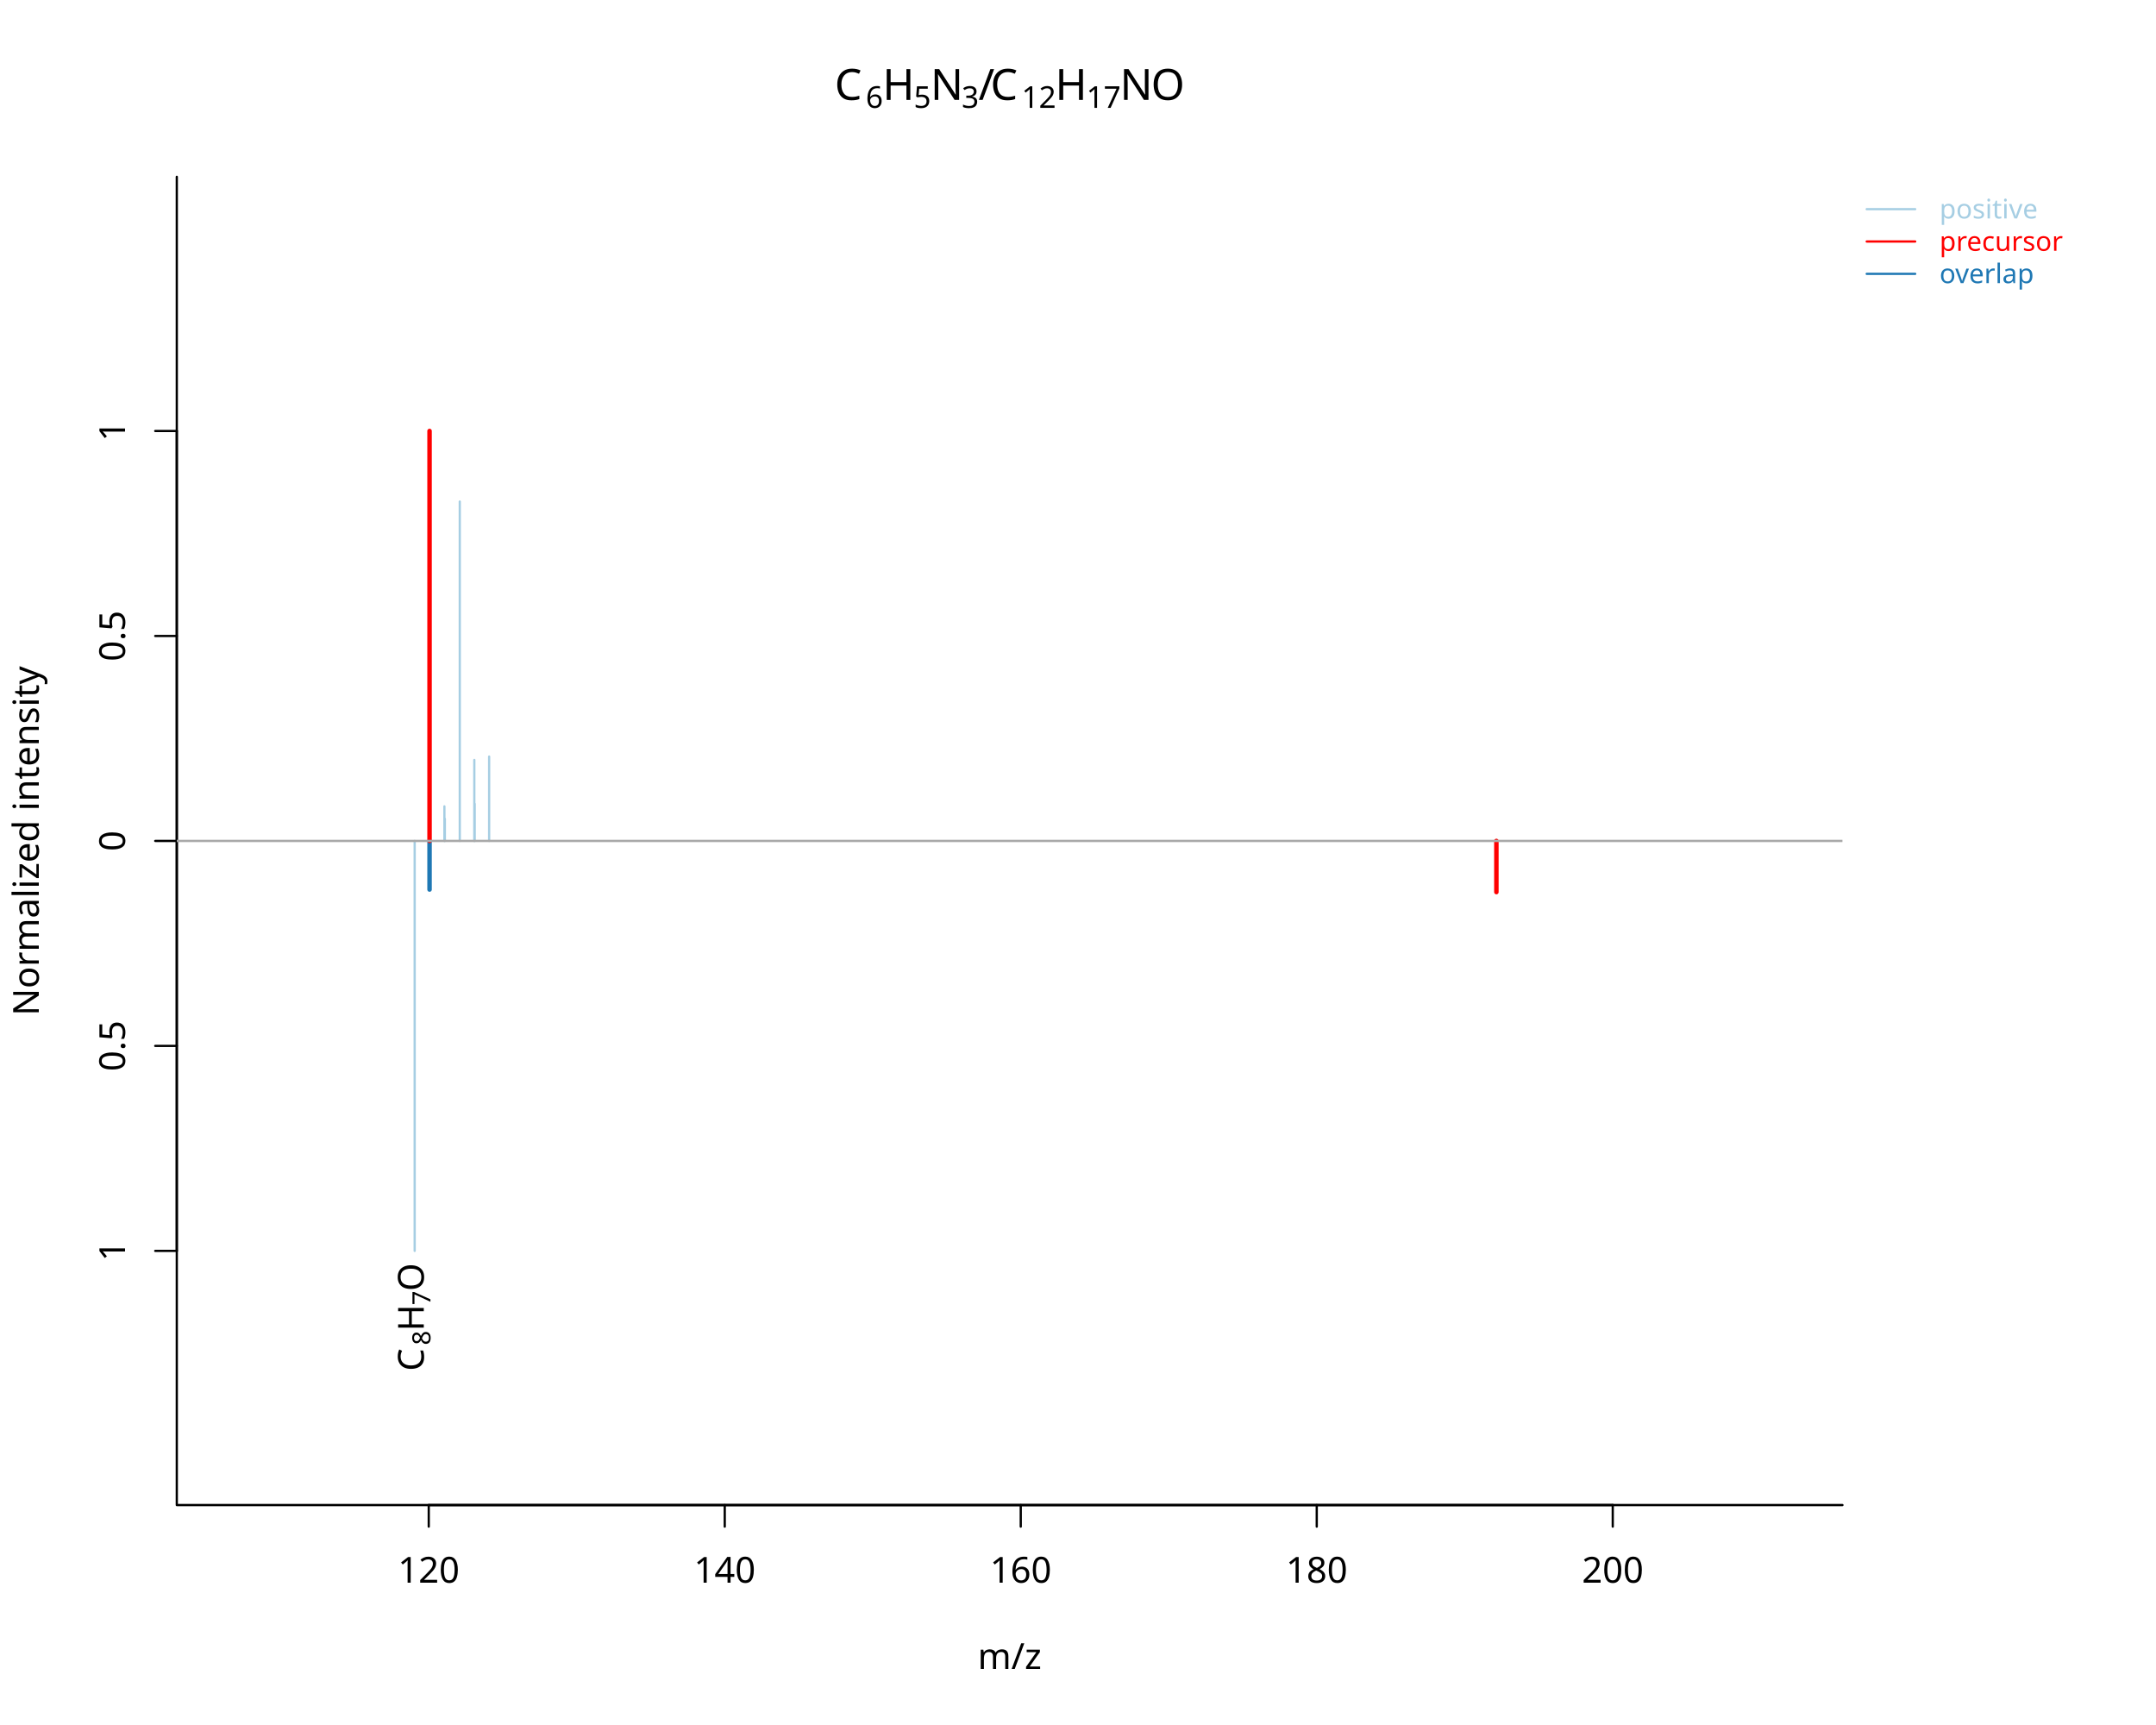
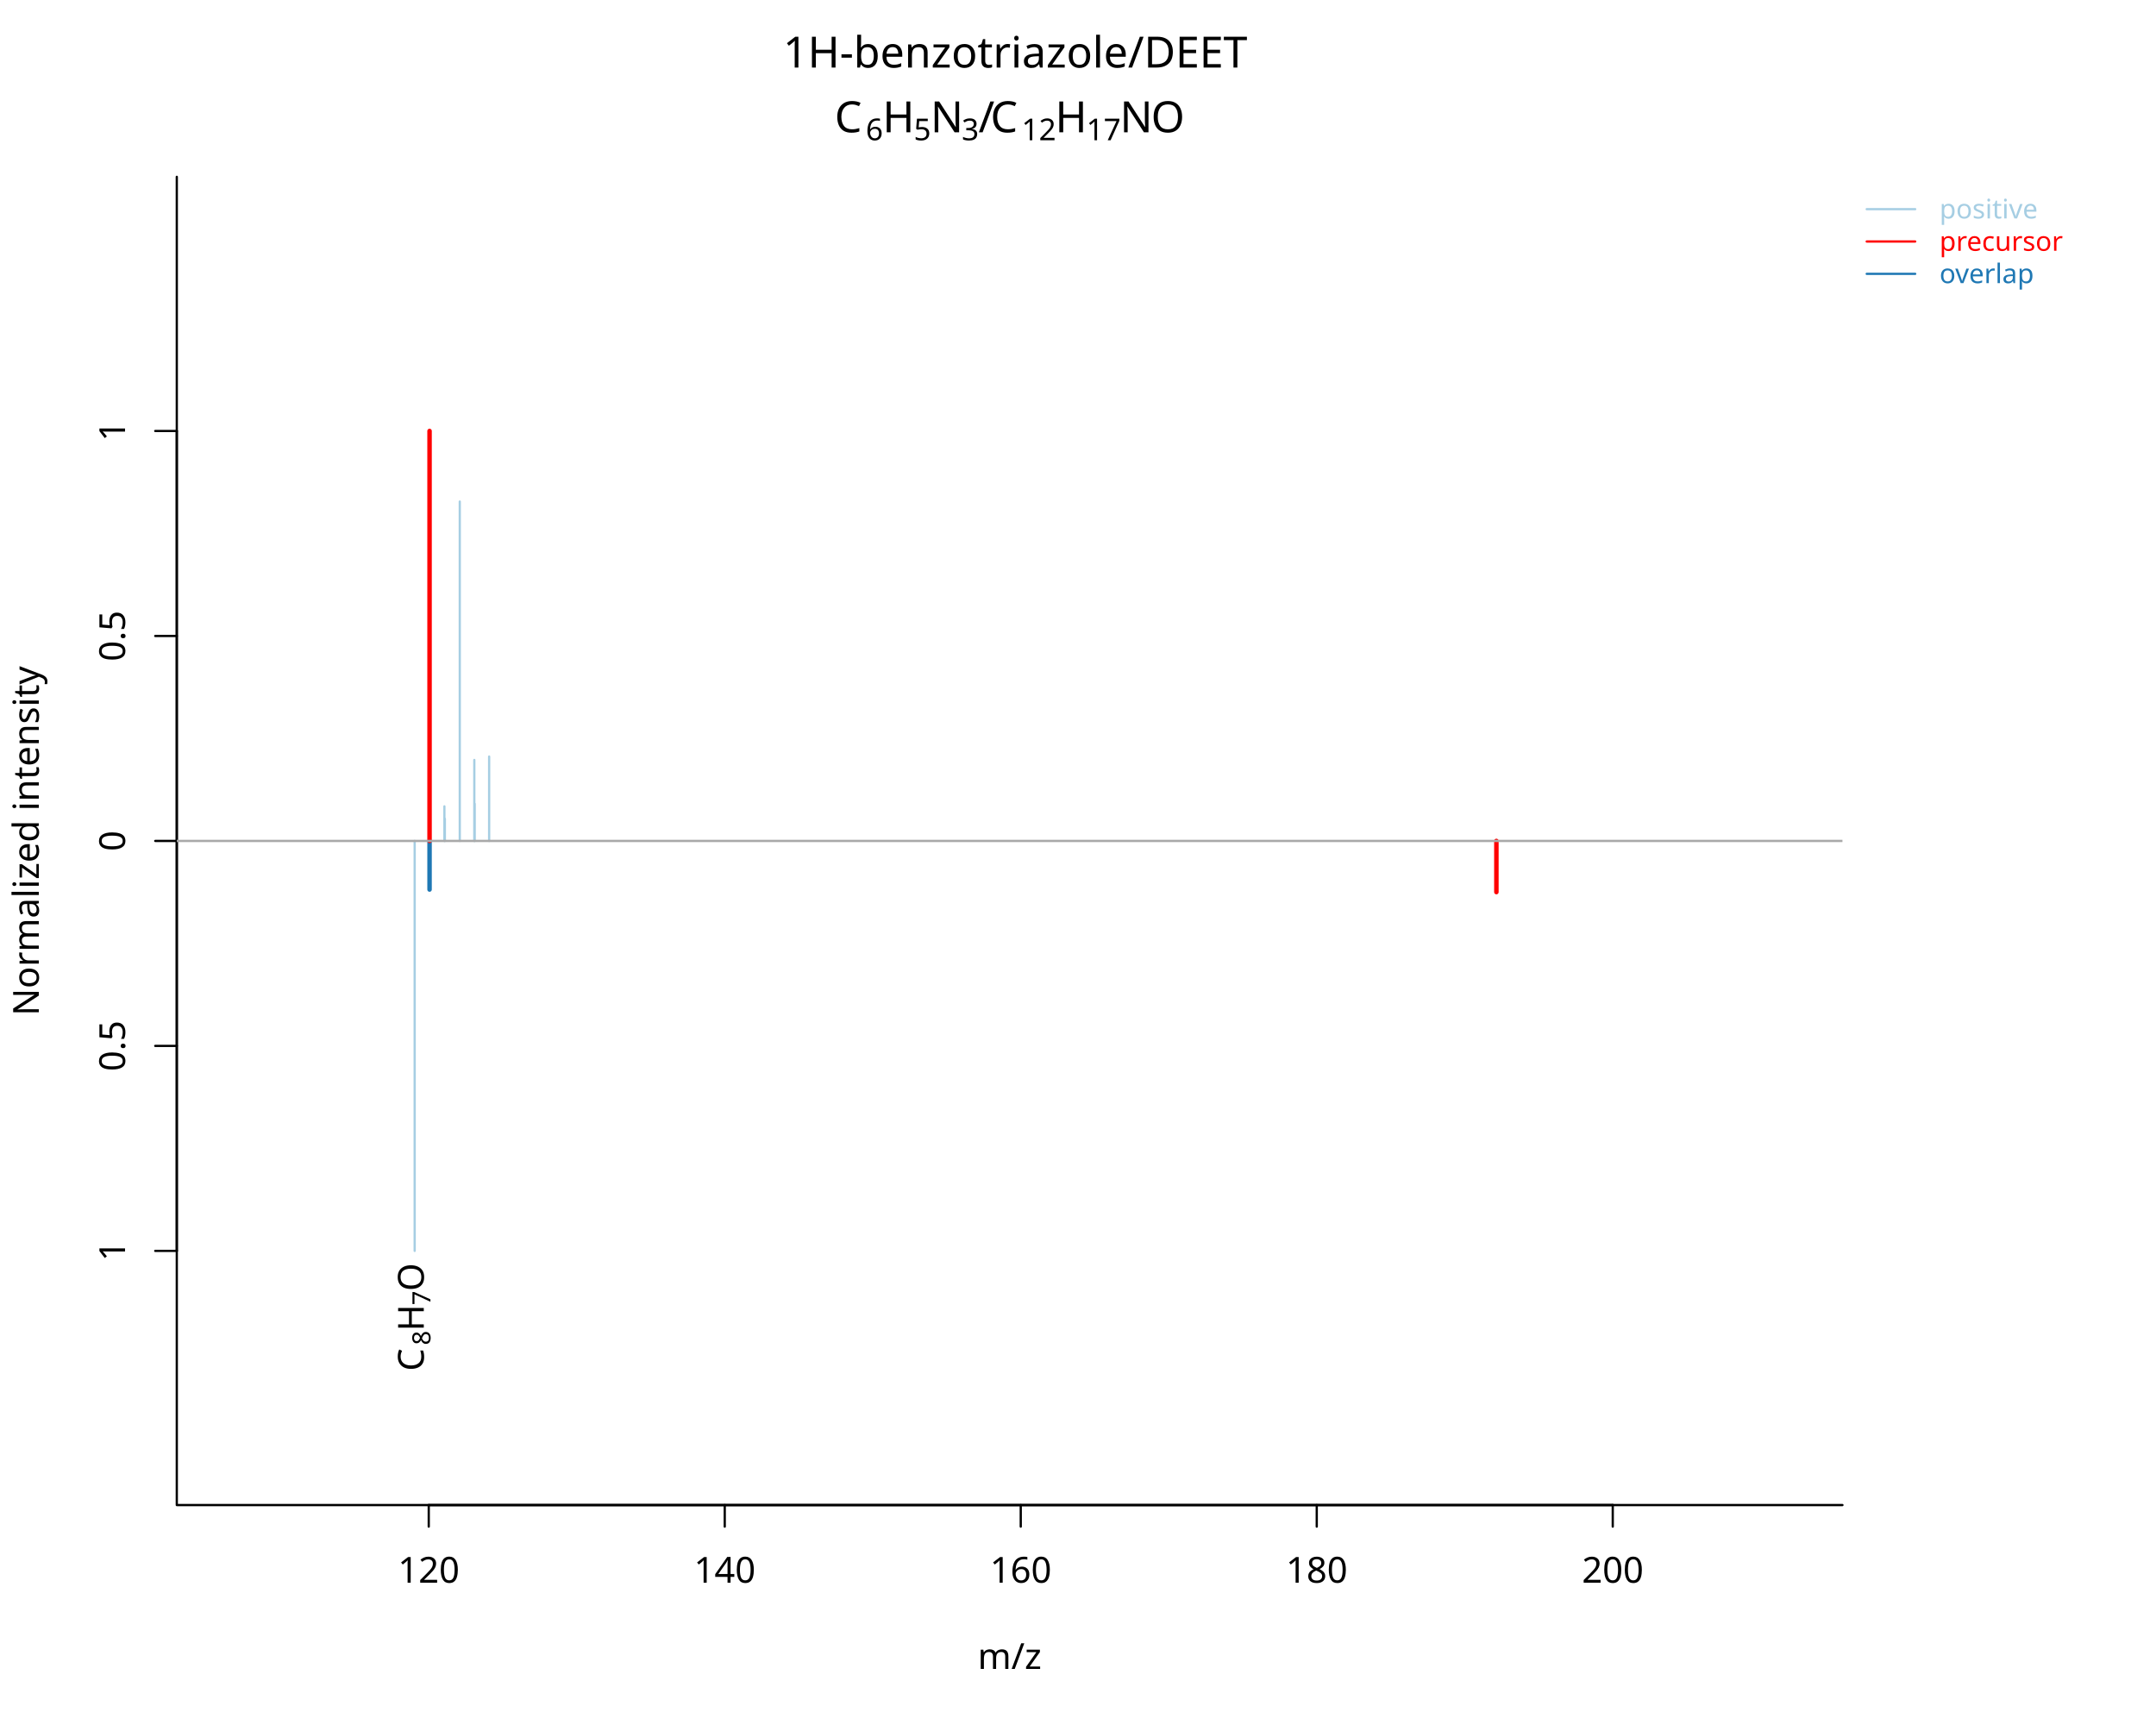
<svg xmlns="http://www.w3.org/2000/svg" class="svglite" data-engine-version="2.0" width="720.00pt" height="576.00pt" viewBox="0 0 720.00 576.00">
  <defs>
    <style type="text/css">
    .svglite line, .svglite polyline, .svglite polygon, .svglite path, .svglite rect, .svglite circle {
      fill: none;
      stroke: #000000;
      stroke-linecap: round;
      stroke-linejoin: round;
      stroke-miterlimit: 10.00;
    }
  </style>
  </defs>
  <rect width="100%" height="100%" style="stroke: none; fill: #FFFFFF;" />
  <defs>
    <clipPath id="cpMC4wMHw3MjAuMDB8MC4wMHw1NzYuMDA=">
      <rect x="0.00" y="0.00" width="720.00" height="576.00" />
    </clipPath>
  </defs>
  <g clip-path="url(#cpMC4wMHw3MjAuMDB8MC4wMHw1NzYuMDA=)">
    <line x1="143.18" y1="502.56" x2="538.58" y2="502.56" style="stroke-width: 0.75;" />
    <line x1="143.18" y1="502.56" x2="143.18" y2="509.76" style="stroke-width: 0.75;" />
    <line x1="242.03" y1="502.56" x2="242.03" y2="509.76" style="stroke-width: 0.75;" />
    <line x1="340.88" y1="502.56" x2="340.88" y2="509.76" style="stroke-width: 0.75;" />
    <line x1="439.73" y1="502.56" x2="439.73" y2="509.76" style="stroke-width: 0.75;" />
    <line x1="538.58" y1="502.56" x2="538.58" y2="509.76" style="stroke-width: 0.75;" />
    <text x="143.18" y="528.48" text-anchor="middle" style="font-size: 12.00px; font-family: sans;" textLength="20.02px" lengthAdjust="spacingAndGlyphs">120</text>
    <text x="242.03" y="528.48" text-anchor="middle" style="font-size: 12.00px; font-family: sans;" textLength="20.02px" lengthAdjust="spacingAndGlyphs">140</text>
    <text x="340.88" y="528.48" text-anchor="middle" style="font-size: 12.00px; font-family: sans;" textLength="20.02px" lengthAdjust="spacingAndGlyphs">160</text>
    <text x="439.73" y="528.48" text-anchor="middle" style="font-size: 12.00px; font-family: sans;" textLength="20.02px" lengthAdjust="spacingAndGlyphs">180</text>
    <text x="538.58" y="528.48" text-anchor="middle" style="font-size: 12.00px; font-family: sans;" textLength="20.02px" lengthAdjust="spacingAndGlyphs">200</text>
    <polyline points="59.04,59.04 59.04,502.56 615.29,502.56 " style="stroke-width: 0.75;" />
  </g>
  <defs>
    <clipPath id="cpMC4wMHw2NDUuNTN8MC4wMHw1NzYuMDA=">
      <rect x="0.00" y="0.00" width="645.53" height="576.00" />
    </clipPath>
  </defs>
  <g clip-path="url(#cpMC4wMHw2NDUuNTN8MC4wMHw1NzYuMDA=)">
-     <text x="278.73" y="33.36" style="font-size: 14.40px; font-family: sans;" textLength="10.40px" lengthAdjust="spacingAndGlyphs">C</text>
-     <text x="289.13" y="36.02" style="font-size: 10.08px; font-family: sans;" textLength="5.61px" lengthAdjust="spacingAndGlyphs">6</text>
-     <text x="294.74" y="33.36" style="font-size: 14.40px; font-family: sans;" textLength="10.40px" lengthAdjust="spacingAndGlyphs">H</text>
-     <text x="305.14" y="36.02" style="font-size: 10.08px; font-family: sans;" textLength="5.61px" lengthAdjust="spacingAndGlyphs">5</text>
-     <text x="310.75" y="33.36" style="font-size: 14.40px; font-family: sans;" textLength="10.40px" lengthAdjust="spacingAndGlyphs">N</text>
-     <text x="321.15" y="36.02" style="font-size: 10.08px; font-family: sans;" textLength="5.61px" lengthAdjust="spacingAndGlyphs">3</text>
-     <text x="326.76" y="33.36" style="font-size: 14.40px; font-family: sans;" textLength="4.00px" lengthAdjust="spacingAndGlyphs">/</text>
-     <text x="330.76" y="33.36" style="font-size: 14.40px; font-family: sans;" textLength="10.40px" lengthAdjust="spacingAndGlyphs">C</text>
-     <text x="341.16" y="36.02" style="font-size: 10.08px; font-family: sans;" textLength="11.21px" lengthAdjust="spacingAndGlyphs">12</text>
-     <text x="352.37" y="33.36" style="font-size: 14.40px; font-family: sans;" textLength="10.40px" lengthAdjust="spacingAndGlyphs">H</text>
-     <text x="362.78" y="36.02" style="font-size: 10.08px; font-family: sans;" textLength="11.21px" lengthAdjust="spacingAndGlyphs">17</text>
-     <text x="373.99" y="33.36" style="font-size: 14.40px; font-family: sans;" textLength="10.40px" lengthAdjust="spacingAndGlyphs">N</text>
-     <text x="384.39" y="33.36" style="font-size: 14.40px; font-family: sans;" textLength="11.21px" lengthAdjust="spacingAndGlyphs">O</text>
+     <text x="261.52" y="22.55" style="font-size: 14.40px; font-family: sans;" textLength="151.29px" lengthAdjust="spacingAndGlyphs">1H-benzotriazole/DEET</text>
+     <text x="278.73" y="44.17" style="font-size: 14.40px; font-family: sans;" textLength="10.40px" lengthAdjust="spacingAndGlyphs">C</text>
+     <text x="289.13" y="46.83" style="font-size: 10.08px; font-family: sans;" textLength="5.61px" lengthAdjust="spacingAndGlyphs">6</text>
+     <text x="294.74" y="44.17" style="font-size: 14.40px; font-family: sans;" textLength="10.40px" lengthAdjust="spacingAndGlyphs">H</text>
+     <text x="305.14" y="46.83" style="font-size: 10.08px; font-family: sans;" textLength="5.61px" lengthAdjust="spacingAndGlyphs">5</text>
+     <text x="310.75" y="44.17" style="font-size: 14.40px; font-family: sans;" textLength="10.40px" lengthAdjust="spacingAndGlyphs">N</text>
+     <text x="321.15" y="46.83" style="font-size: 10.08px; font-family: sans;" textLength="5.61px" lengthAdjust="spacingAndGlyphs">3</text>
+     <text x="326.76" y="44.17" style="font-size: 14.40px; font-family: sans;" textLength="4.00px" lengthAdjust="spacingAndGlyphs">/</text>
+     <text x="330.76" y="44.17" style="font-size: 14.40px; font-family: sans;" textLength="10.40px" lengthAdjust="spacingAndGlyphs">C</text>
+     <text x="341.16" y="46.83" style="font-size: 10.08px; font-family: sans;" textLength="11.21px" lengthAdjust="spacingAndGlyphs">12</text>
+     <text x="352.37" y="44.17" style="font-size: 14.40px; font-family: sans;" textLength="10.40px" lengthAdjust="spacingAndGlyphs">H</text>
+     <text x="362.78" y="46.83" style="font-size: 10.08px; font-family: sans;" textLength="11.21px" lengthAdjust="spacingAndGlyphs">17</text>
+     <text x="373.99" y="44.17" style="font-size: 14.40px; font-family: sans;" textLength="10.40px" lengthAdjust="spacingAndGlyphs">N</text>
+     <text x="384.39" y="44.17" style="font-size: 14.40px; font-family: sans;" textLength="11.21px" lengthAdjust="spacingAndGlyphs">O</text>
    <text x="337.16" y="557.28" text-anchor="middle" style="font-size: 12.00px; font-family: sans;" textLength="19.34px" lengthAdjust="spacingAndGlyphs">m/z</text>
    <text transform="translate(12.96,280.80) rotate(-90)" text-anchor="middle" style="font-size: 12.00px; font-family: sans;" textLength="108.06px" lengthAdjust="spacingAndGlyphs">Normalized intensity</text>
  </g>
  <defs>
    <clipPath id="cpNTkuMDR8NjE1LjI5fDU5LjA0fDUwMi41Ng==">
      <rect x="59.04" y="59.04" width="556.25" height="443.52" />
    </clipPath>
  </defs>
  <g clip-path="url(#cpNTkuMDR8NjE1LjI5fDU5LjA0fDUwMi41Ng==)">
    <line x1="138.48" y1="280.80" x2="138.48" y2="417.69" style="stroke-width: 0.75; stroke: #A6CEE3;" />
    <line x1="499.72" y1="280.80" x2="499.72" y2="297.88" style="stroke-width: 1.50; stroke: #FF0000;" />
    <line x1="143.45" y1="280.80" x2="143.45" y2="297.03" style="stroke-width: 1.50; stroke: #1F78B4;" />
    <line x1="148.56" y1="280.80" x2="148.56" y2="273.42" style="stroke-width: 0.75; stroke: #A6CEE3;" />
    <line x1="148.41" y1="280.80" x2="148.41" y2="269.25" style="stroke-width: 0.75; stroke: #A6CEE3;" />
    <line x1="158.50" y1="280.80" x2="158.50" y2="268.43" style="stroke-width: 0.75; stroke: #A6CEE3;" />
    <line x1="158.40" y1="280.80" x2="158.40" y2="253.75" style="stroke-width: 0.75; stroke: #A6CEE3;" />
    <line x1="163.35" y1="280.80" x2="163.35" y2="252.62" style="stroke-width: 0.75; stroke: #A6CEE3;" />
    <line x1="153.54" y1="280.80" x2="153.54" y2="167.47" style="stroke-width: 0.75; stroke: #A6CEE3;" />
    <line x1="143.45" y1="280.80" x2="143.45" y2="143.91" style="stroke-width: 1.50; stroke: #FF0000;" />
  </g>
  <g clip-path="url(#cpMC4wMHw3MjAuMDB8MC4wMHw1NzYuMDA=)">
    <line x1="59.04" y1="417.69" x2="59.04" y2="143.91" style="stroke-width: 0.75;" />
    <line x1="59.04" y1="417.69" x2="51.84" y2="417.69" style="stroke-width: 0.75;" />
    <line x1="59.04" y1="349.24" x2="51.84" y2="349.24" style="stroke-width: 0.75;" />
    <line x1="59.04" y1="280.80" x2="51.84" y2="280.80" style="stroke-width: 0.75;" />
    <line x1="59.04" y1="212.36" x2="51.84" y2="212.36" style="stroke-width: 0.75;" />
    <line x1="59.04" y1="143.91" x2="51.84" y2="143.91" style="stroke-width: 0.75;" />
    <text transform="translate(41.76,417.69) rotate(-90)" text-anchor="middle" style="font-size: 12.00px; font-family: sans;" textLength="6.67px" lengthAdjust="spacingAndGlyphs">1</text>
    <text transform="translate(41.76,349.24) rotate(-90)" text-anchor="middle" style="font-size: 12.00px; font-family: sans;" textLength="16.68px" lengthAdjust="spacingAndGlyphs">0.5</text>
    <text transform="translate(41.76,280.80) rotate(-90)" text-anchor="middle" style="font-size: 12.00px; font-family: sans;" textLength="6.67px" lengthAdjust="spacingAndGlyphs">0</text>
    <text transform="translate(41.76,212.36) rotate(-90)" text-anchor="middle" style="font-size: 12.00px; font-family: sans;" textLength="16.68px" lengthAdjust="spacingAndGlyphs">0.5</text>
    <text transform="translate(41.76,143.91) rotate(-90)" text-anchor="middle" style="font-size: 12.00px; font-family: sans;" textLength="6.67px" lengthAdjust="spacingAndGlyphs">1</text>
  </g>
  <g clip-path="url(#cpNTkuMDR8NjE1LjI5fDU5LjA0fDUwMi41Ng==)">
    <line x1="59.04" y1="280.80" x2="615.29" y2="280.80" style="stroke-width: 0.75; stroke: #A9A9A9;" />
    <text transform="translate(141.52,457.82) rotate(-90)" style="font-size: 12.00px; font-family: sans;" textLength="8.67px" lengthAdjust="spacingAndGlyphs">C</text>
    <text transform="translate(143.74,449.15) rotate(-90)" style="font-size: 8.40px; font-family: sans;" textLength="4.67px" lengthAdjust="spacingAndGlyphs">8</text>
    <text transform="translate(141.52,444.47) rotate(-90)" style="font-size: 12.00px; font-family: sans;" textLength="8.67px" lengthAdjust="spacingAndGlyphs">H</text>
    <text transform="translate(143.74,435.81) rotate(-90)" style="font-size: 8.40px; font-family: sans;" textLength="4.67px" lengthAdjust="spacingAndGlyphs">7</text>
    <text transform="translate(141.52,431.13) rotate(-90)" style="font-size: 12.00px; font-family: sans;" textLength="9.34px" lengthAdjust="spacingAndGlyphs">O</text>
  </g>
  <g clip-path="url(#cpMC4wMHw3MjAuMDB8MC4wMHw1NzYuMDA=)">
    <line x1="623.39" y1="69.84" x2="639.59" y2="69.84" style="stroke-width: 0.75; stroke: #A6CEE3;" />
    <line x1="623.39" y1="80.64" x2="639.59" y2="80.64" style="stroke-width: 0.75; stroke: #FF0000;" />
    <line x1="623.39" y1="91.44" x2="639.59" y2="91.44" style="stroke-width: 0.75; stroke: #1F78B4;" />
    <text x="647.69" y="72.94" style="font-size: 9.00px; fill: #A6CEE3; font-family: sans;" textLength="30.52px" lengthAdjust="spacingAndGlyphs">positive</text>
    <text x="647.69" y="83.74" style="font-size: 9.00px; fill: #FF0000; font-family: sans;" textLength="38.02px" lengthAdjust="spacingAndGlyphs">precursor</text>
    <text x="647.69" y="94.54" style="font-size: 9.00px; fill: #1F78B4; font-family: sans;" textLength="29.52px" lengthAdjust="spacingAndGlyphs">overlap</text>
  </g>
</svg>
